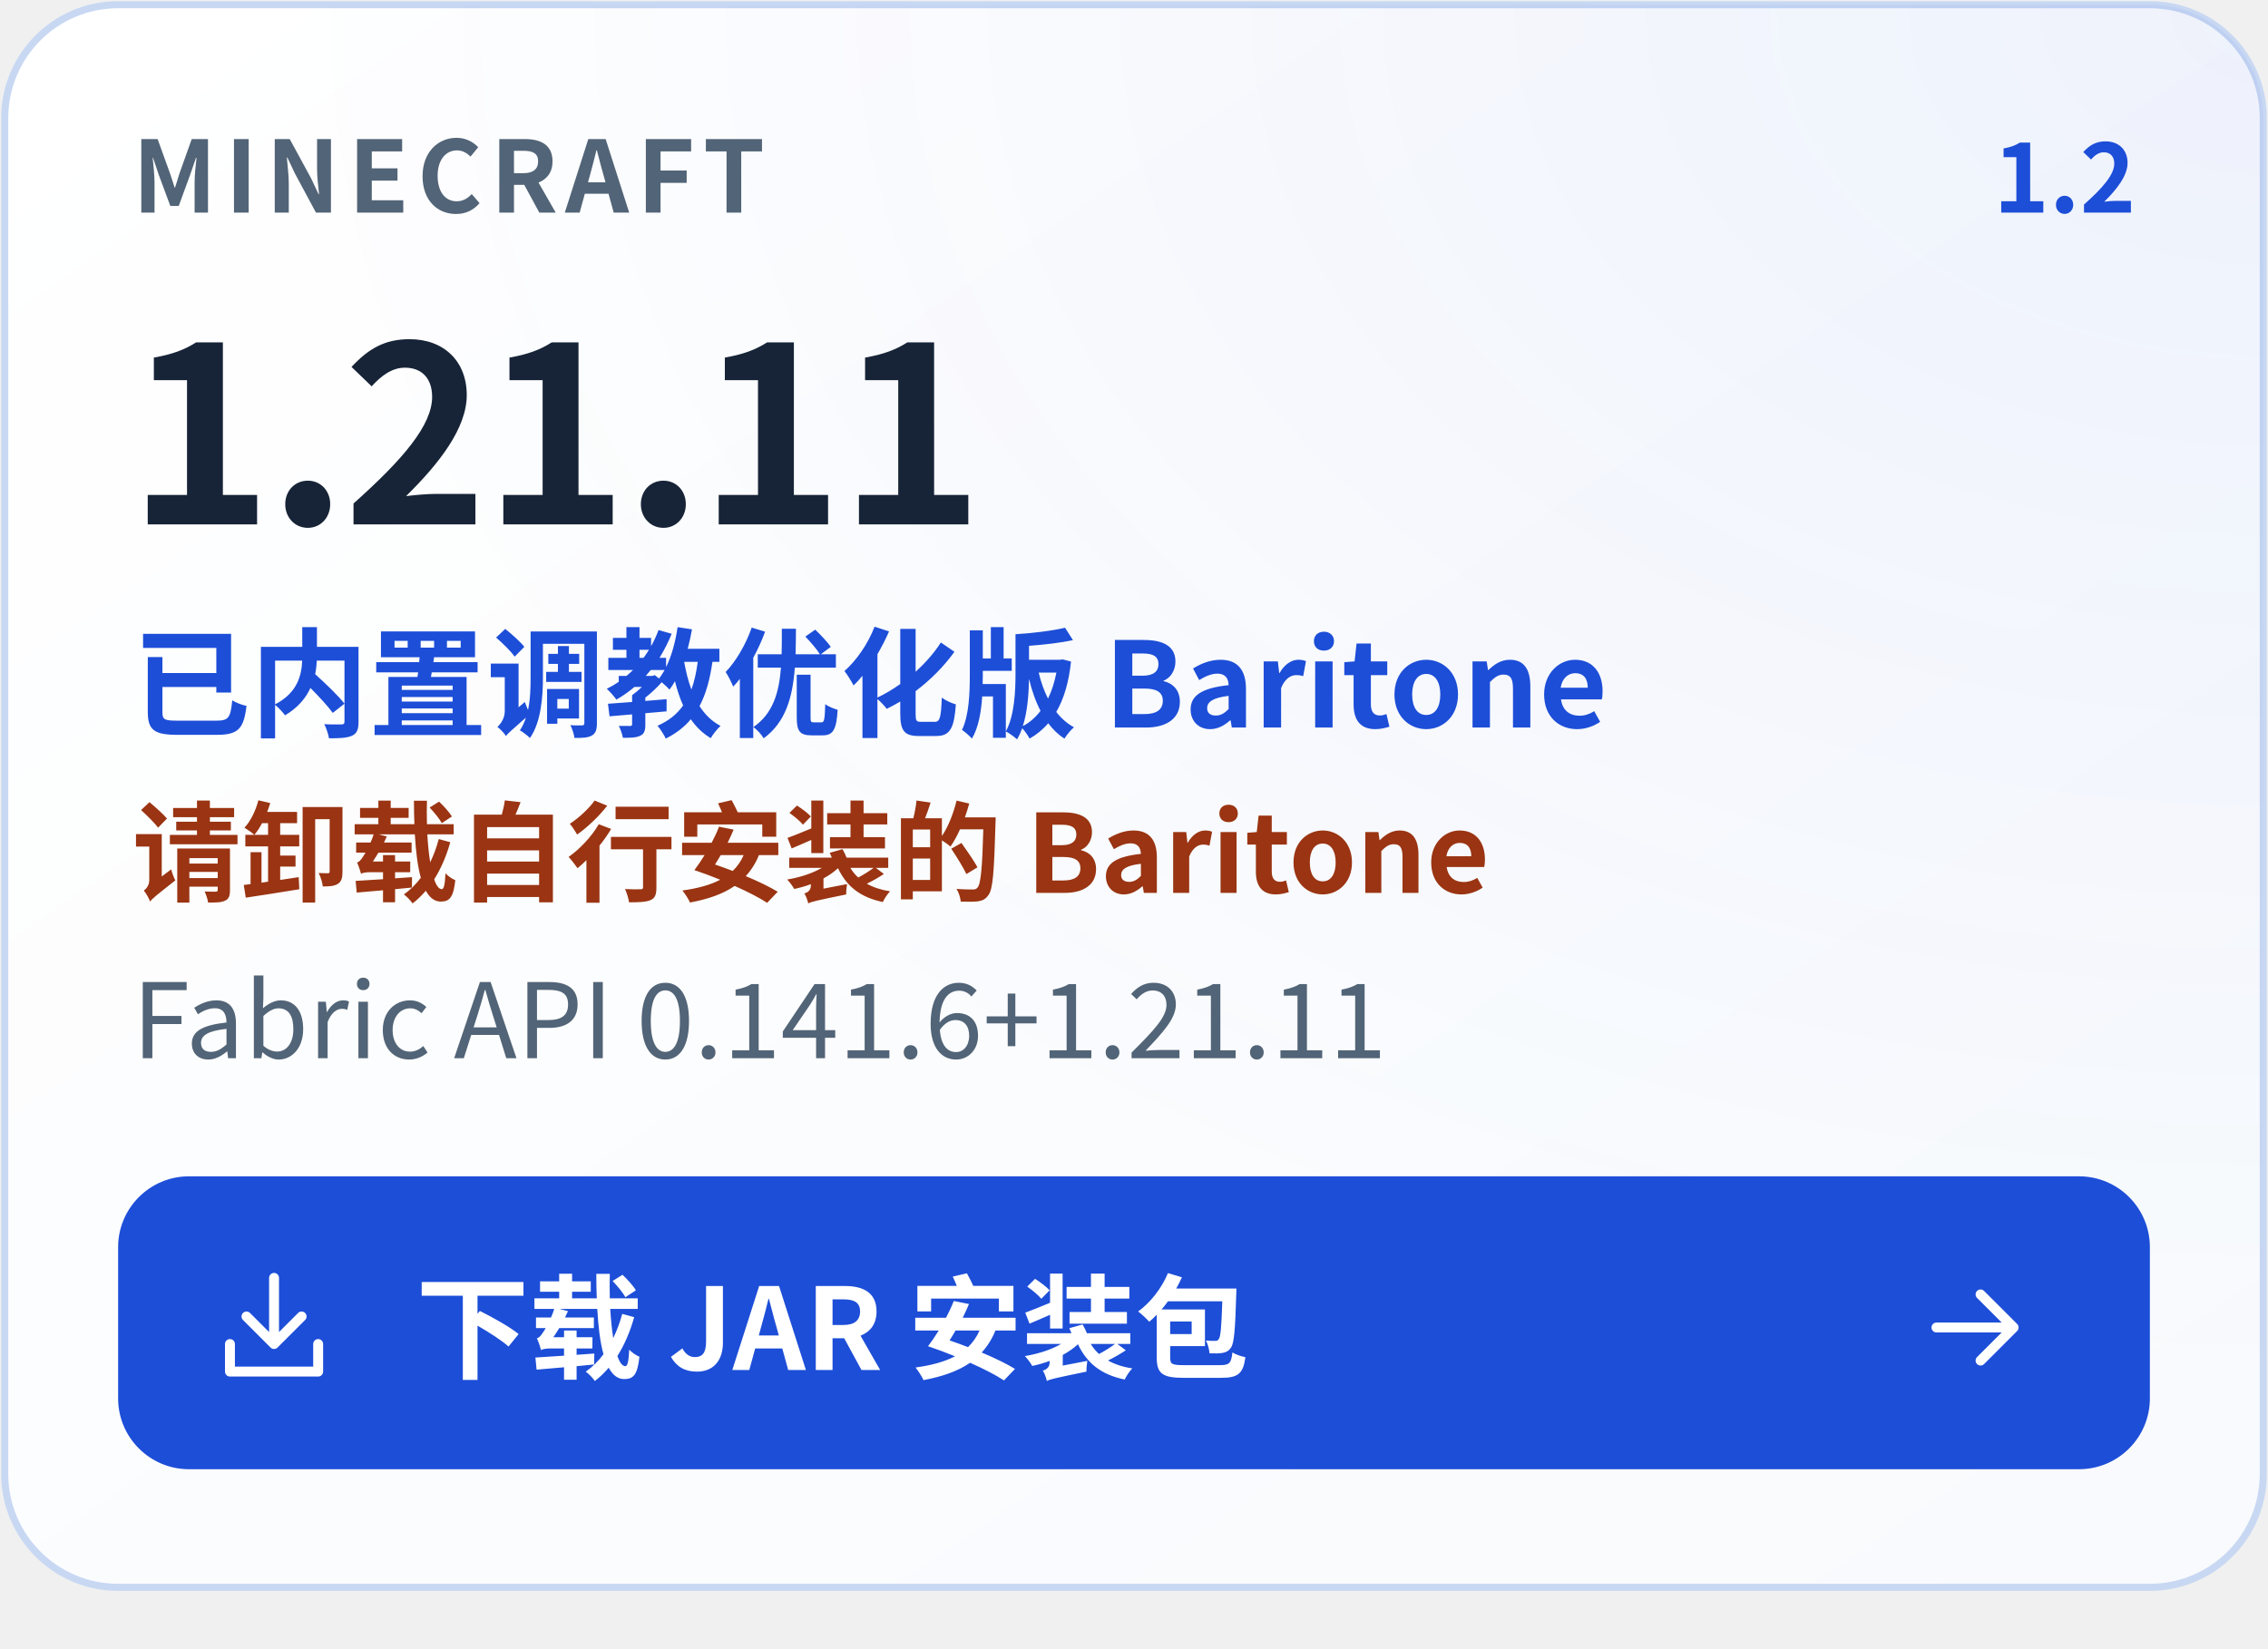
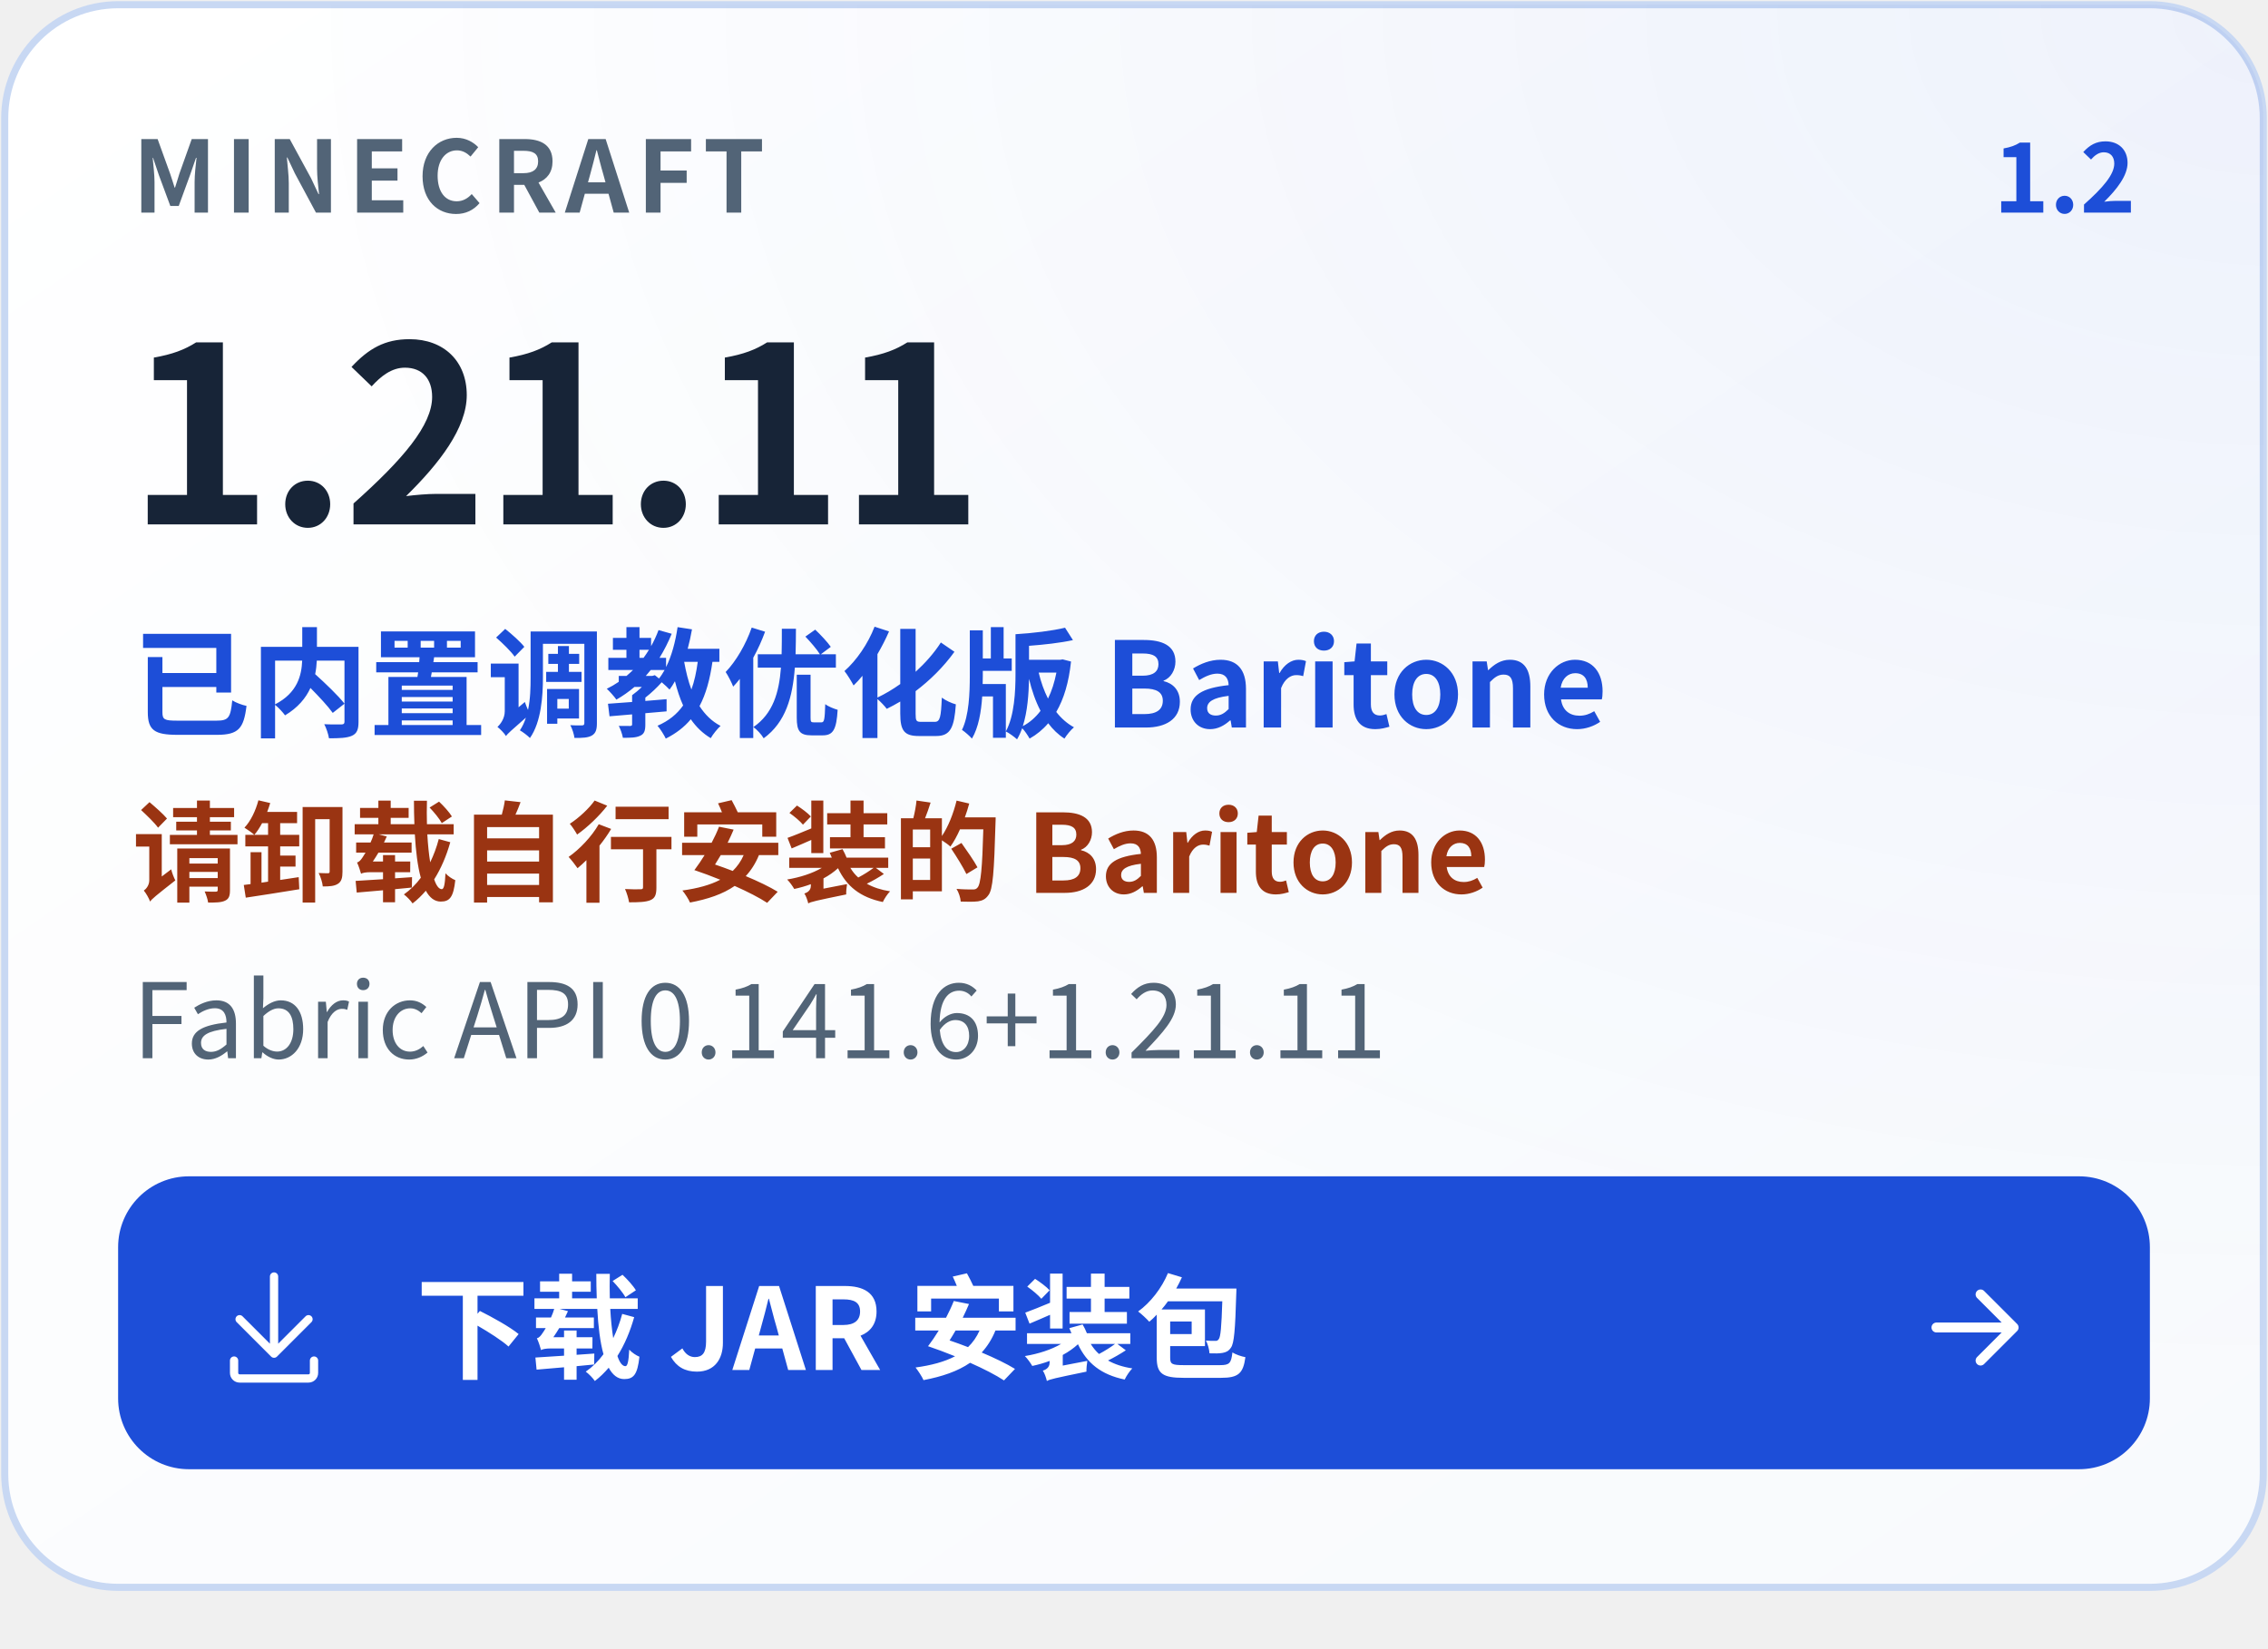
<svg xmlns="http://www.w3.org/2000/svg" width="480" height="349" viewBox="0 0 480 349" role="img" aria-label="下载 Minecraft 1.21.11 JAR · 正式版 1.2 · 已内置调教优化版 Baritone · 请卸载自行安装的 Baritone">
  <defs>
    <linearGradient id="bg" x1="0" y1="0" x2="1" y2="1">
      <stop stop-color="#FFFFFF" />
      <stop offset="1" stop-color="#F8FAFD" />
    </linearGradient>
    <radialGradient id="glow" cx="100%" cy="0%" r="110%">
      <stop stop-color="#1D4ED8" stop-opacity=".06" />
      <stop offset=".8" stop-color="#1D4ED8" stop-opacity="0" />
    </radialGradient>
  </defs>
  <g font-family="Segoe UI, Microsoft YaHei, Noto Sans CJK SC, PingFang SC, Arial, sans-serif">
    <rect x="1" y="1" width="478" height="335" rx="24" fill="url(#bg)" stroke="#C8D8F3" stroke-width="1.5" />
    <rect x="1" y="1" width="478" height="335" rx="24" fill="url(#glow)" />
    <text x="28" y="45" font-size="21" fill="#526477" font-weight="600" letter-spacing="1.7">MINECRAFT</text>
    <text x="452" y="45" font-size="20" fill="#1D4ED8" font-weight="650" id="release-version" text-anchor="end">1.2</text>
    <text x="27" y="111" font-size="52" fill="#172437" font-weight="700" id="game-version" letter-spacing="-1">1.21.11</text>
    <text x="28" y="154" font-size="25" fill="#1D4ED8" font-weight="600" id="download-note">已内置调教优化版 Baritone</text>
    <text x="28" y="189" font-size="23" fill="#9A3412" font-weight="650" id="baritone-warning">请卸载自行安装的 Baritone</text>
    <text x="28" y="224" font-size="22" fill="#526477" font-weight="400" id="fabric-api">Fabric API  0.141.6+1.21.11</text>
    <rect x="25" y="249" width="430" height="62" rx="15" fill="#1D4ED8" />
-     <g transform="translate(44 267) scale(1.166667)" fill="none" stroke="#FFFFFF" stroke-width="1.8" stroke-linecap="round" stroke-linejoin="round">
-       <path d="M12 3v12m-5-5 5 5 5-5M4 15v5h16v-5" />
+     <g transform="translate(44 267) scale(1.166667)" fill="#FFFFFF">
+       <path d="M4.75 17.25a.75.75 0 0 1 .75.75v2.25c0 .138.112.25.25.25h12.5a.25.25 0 0 0 .25-.25V18a.75.75 0 0 1 1.5 0v2.25A1.75 1.75 0 0 1 18.25 22H5.75A1.75 1.75 0 0 1 4 20.25V18a.75.75 0 0 1 .75-.75Z" />
+       <path d="M5.22 9.97a.749.749 0 0 1 1.06 0l4.97 4.969V2.75a.75.75 0 0 1 1.5 0v12.189l4.97-4.969a.749.749 0 1 1 1.06 1.06l-6.25 6.25a.749.749 0 0 1-1.06 0l-6.25-6.25a.749.749 0 0 1 0-1.06Z" />
    </g>
    <text x="88" y="290" font-size="24" fill="#FFFFFF" font-weight="650">下载 JAR 安装包</text>
    <g transform="translate(404 267) scale(1.166667)" fill="none" stroke="#FFFFFF" stroke-width="1.8" stroke-linecap="round" stroke-linejoin="round">
      <path d="M5 12h14m-6-6 6 6-6 6" />
    </g>
  </g>
</svg>
